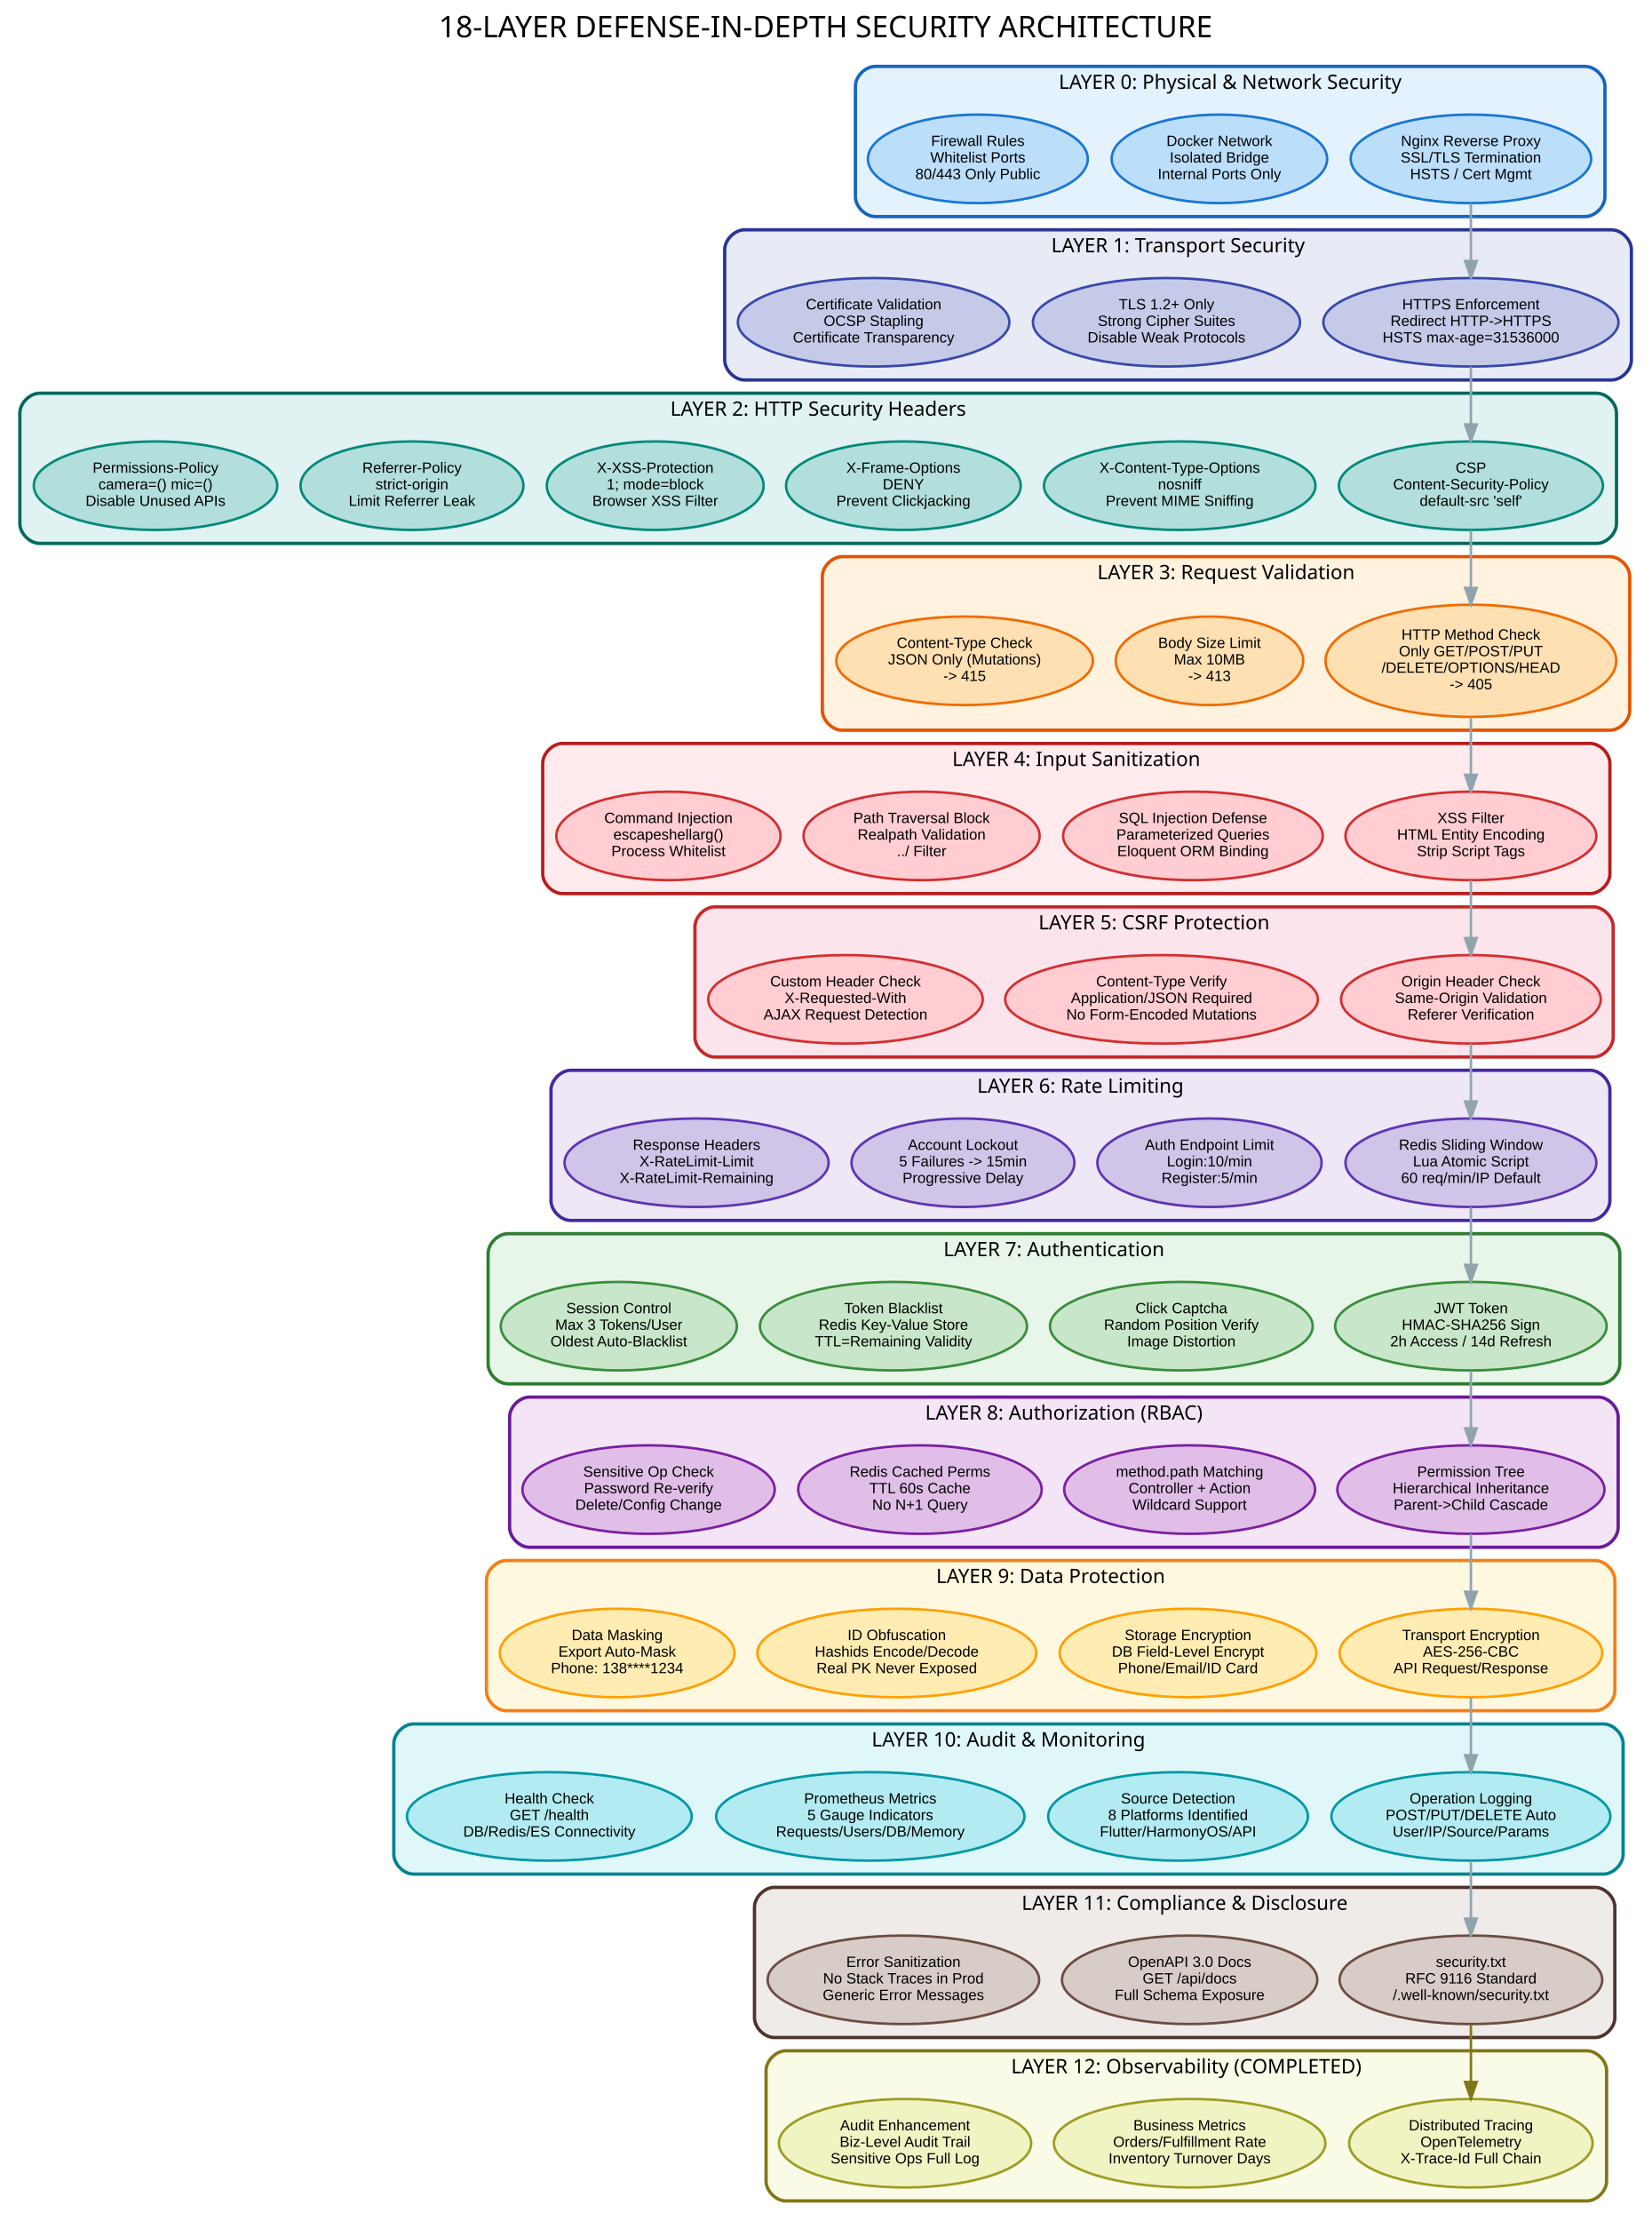
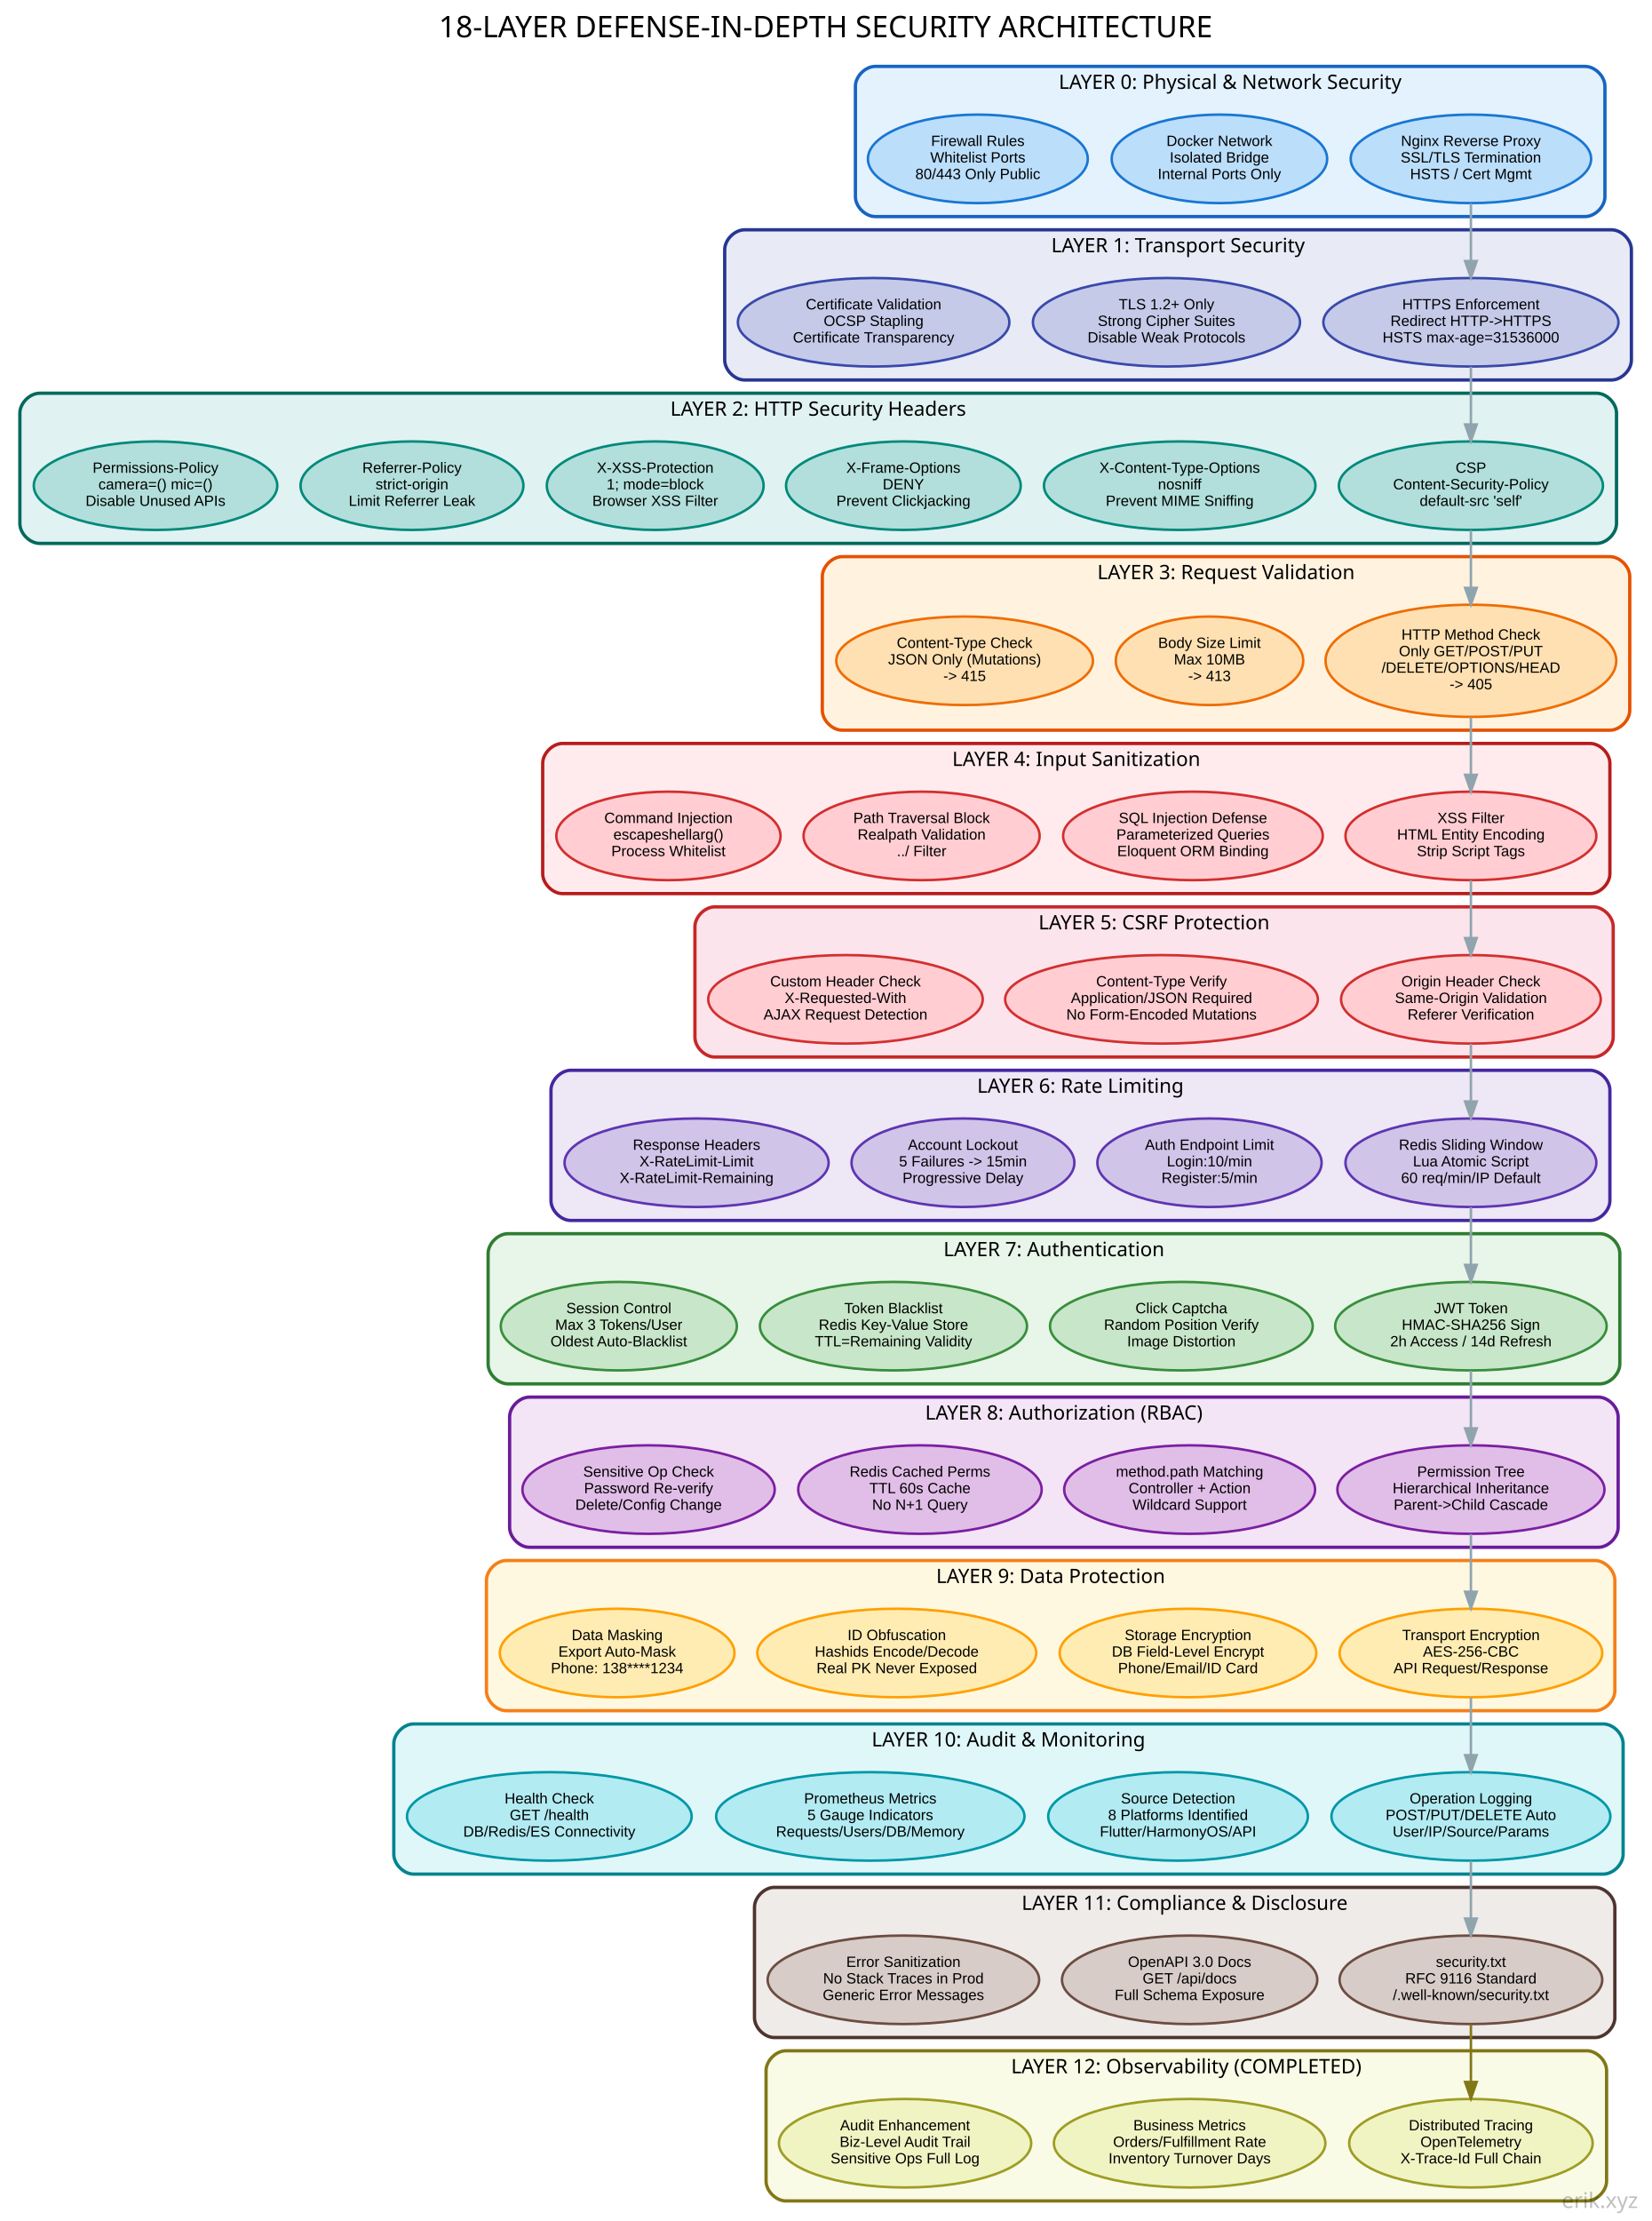
<svg xmlns="http://www.w3.org/2000/svg" width="998pt" height="1342pt" viewBox="0.00 0.00 998.00 1341.76">
  <g id="graph0" class="graph" transform="scale(1 1) rotate(0) translate(4 1337.76)">
    <text text-anchor="middle" x="495" y="-1315.36" font-family="Arial Bold" font-size="18.00">18-LAYER DEFENSE-IN-DEPTH SECURITY ARCHITECTURE</text>
    <g id="clust1" class="cluster">
      <path fill="#e3f2fd" stroke="#1565c0" stroke-width="2" d="M525,-1207.02C525,-1207.02 954,-1207.02 954,-1207.02 960,-1207.02 966,-1213.02 966,-1219.02 966,-1219.02 966,-1285.76 966,-1285.76 966,-1291.76 960,-1297.76 954,-1297.76 954,-1297.76 525,-1297.76 525,-1297.76 519,-1297.76 513,-1291.76 513,-1285.76 513,-1285.76 513,-1219.02 513,-1219.02 513,-1213.02 519,-1207.02 525,-1207.02" />
      <text text-anchor="middle" x="739.5" y="-1284.16" font-family="Arial Bold" font-size="12.00">LAYER 0: Physical &amp; Network Security</text>
    </g>
    <g id="clust2" class="cluster">
      <path fill="#e8eaf6" stroke="#283593" stroke-width="2" d="M446,-1108.28C446,-1108.28 970,-1108.28 970,-1108.28 976,-1108.28 982,-1114.28 982,-1120.28 982,-1120.28 982,-1187.02 982,-1187.02 982,-1193.02 976,-1199.02 970,-1199.02 970,-1199.02 446,-1199.02 446,-1199.02 440,-1199.02 434,-1193.02 434,-1187.02 434,-1187.02 434,-1120.28 434,-1120.28 434,-1114.28 440,-1108.28 446,-1108.28" />
      <text text-anchor="middle" x="708" y="-1185.42" font-family="Arial Bold" font-size="12.00">LAYER 1: Transport Security</text>
    </g>
    <g id="clust3" class="cluster">
      <path fill="#e0f2f1" stroke="#00695c" stroke-width="2" d="M20,-1009.54C20,-1009.54 961,-1009.54 961,-1009.54 967,-1009.54 973,-1015.54 973,-1021.54 973,-1021.54 973,-1088.28 973,-1088.28 973,-1094.28 967,-1100.28 961,-1100.28 961,-1100.28 20,-1100.28 20,-1100.28 14,-1100.28 8,-1094.28 8,-1088.28 8,-1088.28 8,-1021.54 8,-1021.54 8,-1015.54 14,-1009.54 20,-1009.54" />
      <text text-anchor="middle" x="490.5" y="-1086.68" font-family="Arial Bold" font-size="12.00">LAYER 2: HTTP Security Headers</text>
    </g>
    <g id="clust4" class="cluster">
      <path fill="#fff3e0" stroke="#e65100" stroke-width="2" d="M505,-896.66C505,-896.66 969,-896.66 969,-896.66 975,-896.66 981,-902.66 981,-908.66 981,-908.66 981,-989.54 981,-989.54 981,-995.54 975,-1001.54 969,-1001.54 969,-1001.54 505,-1001.54 505,-1001.54 499,-1001.54 493,-995.54 493,-989.54 493,-989.54 493,-908.66 493,-908.66 493,-902.66 499,-896.66 505,-896.66" />
      <text text-anchor="middle" x="737" y="-987.94" font-family="Arial Bold" font-size="12.00">LAYER 3: Request Validation</text>
    </g>
    <g id="clust5" class="cluster">
      <path fill="#ffebee" stroke="#b71c1c" stroke-width="2" d="M336,-797.92C336,-797.92 957,-797.92 957,-797.92 963,-797.92 969,-803.92 969,-809.92 969,-809.92 969,-876.66 969,-876.66 969,-882.66 963,-888.66 957,-888.66 957,-888.66 336,-888.66 336,-888.66 330,-888.66 324,-882.66 324,-876.66 324,-876.66 324,-809.92 324,-809.92 324,-803.92 330,-797.92 336,-797.92" />
      <text text-anchor="middle" x="646.5" y="-875.06" font-family="Arial Bold" font-size="12.00">LAYER 4: Input Sanitization</text>
    </g>
    <g id="clust6" class="cluster">
      <path fill="#fce4ec" stroke="#c62828" stroke-width="2" d="M428,-699.18C428,-699.18 959,-699.18 959,-699.18 965,-699.18 971,-705.18 971,-711.18 971,-711.18 971,-777.92 971,-777.92 971,-783.92 965,-789.92 959,-789.92 959,-789.92 428,-789.92 428,-789.92 422,-789.92 416,-783.92 416,-777.92 416,-777.92 416,-711.18 416,-711.18 416,-705.18 422,-699.18 428,-699.18" />
      <text text-anchor="middle" x="693.5" y="-776.32" font-family="Arial Bold" font-size="12.00">LAYER 5: CSRF Protection</text>
    </g>
    <g id="clust7" class="cluster">
      <path fill="#ede7f6" stroke="#4527a0" stroke-width="2" d="M341,-600.44C341,-600.44 957,-600.44 957,-600.44 963,-600.44 969,-606.44 969,-612.44 969,-612.44 969,-679.18 969,-679.18 969,-685.18 963,-691.18 957,-691.18 957,-691.18 341,-691.18 341,-691.18 335,-691.18 329,-685.18 329,-679.18 329,-679.18 329,-612.44 329,-612.44 329,-606.44 335,-600.44 341,-600.44" />
      <text text-anchor="middle" x="649" y="-677.58" font-family="Arial Bold" font-size="12.00">LAYER 6: Rate Limiting</text>
    </g>
    <g id="clust8" class="cluster">
      <path fill="#e8f5e9" stroke="#2e7d32" stroke-width="2" d="M303,-501.7C303,-501.7 963,-501.7 963,-501.7 969,-501.7 975,-507.7 975,-513.7 975,-513.7 975,-580.44 975,-580.44 975,-586.44 969,-592.44 963,-592.44 963,-592.44 303,-592.44 303,-592.44 297,-592.44 291,-586.44 291,-580.44 291,-580.44 291,-513.7 291,-513.7 291,-507.7 297,-501.7 303,-501.7" />
      <text text-anchor="middle" x="633" y="-578.84" font-family="Arial Bold" font-size="12.00">LAYER 7: Authentication</text>
    </g>
    <g id="clust9" class="cluster">
      <path fill="#f3e5f5" stroke="#6a1b9a" stroke-width="2" d="M316,-402.96C316,-402.96 962,-402.96 962,-402.96 968,-402.96 974,-408.96 974,-414.96 974,-414.96 974,-481.7 974,-481.7 974,-487.7 968,-493.7 962,-493.7 962,-493.7 316,-493.7 316,-493.7 310,-493.7 304,-487.7 304,-481.7 304,-481.7 304,-414.96 304,-414.96 304,-408.96 310,-402.96 316,-402.96" />
      <text text-anchor="middle" x="639" y="-480.1" font-family="Arial Bold" font-size="12.00">LAYER 8: Authorization (RBAC)</text>
    </g>
    <g id="clust10" class="cluster">
      <path fill="#fff8e1" stroke="#f57f17" stroke-width="2" d="M302,-304.22C302,-304.22 960,-304.22 960,-304.22 966,-304.22 972,-310.22 972,-316.22 972,-316.22 972,-382.96 972,-382.96 972,-388.96 966,-394.96 960,-394.96 960,-394.96 302,-394.96 302,-394.96 296,-394.96 290,-388.96 290,-382.96 290,-382.96 290,-316.22 290,-316.22 290,-310.22 296,-304.22 302,-304.22" />
      <text text-anchor="middle" x="631" y="-381.36" font-family="Arial Bold" font-size="12.00">LAYER 9: Data Protection</text>
    </g>
    <g id="clust11" class="cluster">
      <path fill="#e0f7fa" stroke="#00838f" stroke-width="2" d="M246,-205.48C246,-205.48 965,-205.48 965,-205.48 971,-205.48 977,-211.48 977,-217.48 977,-217.48 977,-284.22 977,-284.22 977,-290.22 971,-296.22 965,-296.22 965,-296.22 246,-296.22 246,-296.22 240,-296.22 234,-290.22 234,-284.22 234,-284.22 234,-217.48 234,-217.48 234,-211.48 240,-205.48 246,-205.48" />
      <text text-anchor="middle" x="605.5" y="-282.62" font-family="Arial Bold" font-size="12.00">LAYER 10: Audit &amp; Monitoring</text>
    </g>
    <g id="clust12" class="cluster">
      <path fill="#efebe9" stroke="#4e342e" stroke-width="2" d="M464,-106.74C464,-106.74 960,-106.74 960,-106.74 966,-106.74 972,-112.74 972,-118.74 972,-118.74 972,-185.48 972,-185.48 972,-191.48 966,-197.48 960,-197.48 960,-197.48 464,-197.48 464,-197.48 458,-197.48 452,-191.48 452,-185.48 452,-185.48 452,-118.74 452,-118.74 452,-112.74 458,-106.74 464,-106.74" />
      <text text-anchor="middle" x="712" y="-183.88" font-family="Arial Bold" font-size="12.00">LAYER 11: Compliance &amp; Disclosure</text>
    </g>
    <g id="clust13" class="cluster">
      <path fill="#f9fbe7" stroke="#827717" stroke-width="2" d="M471,-8C471,-8 955,-8 955,-8 961,-8 967,-14 967,-20 967,-20 967,-86.74 967,-86.74 967,-92.74 961,-98.74 955,-98.74 955,-98.74 471,-98.74 471,-98.74 465,-98.74 459,-92.74 459,-86.74 459,-86.74 459,-20 459,-20 459,-14 465,-8 471,-8" />
      <text text-anchor="middle" x="713" y="-85.14" font-family="Arial Bold" font-size="12.00">LAYER 12: Observability (COMPLETED)</text>
    </g>
    <g id="node1" class="node">
      <ellipse fill="#bbdefb" stroke="#1976d2" stroke-width="1.5" cx="885" cy="-1241.89" rx="72.66" ry="26.74" />
      <text text-anchor="middle" x="885" y="-1249.69" font-family="Arial" font-size="9.00">Nginx Reverse Proxy</text>
      <text text-anchor="middle" x="885" y="-1239.69" font-family="Arial" font-size="9.00">SSL/TLS Termination</text>
      <text text-anchor="middle" x="885" y="-1229.69" font-family="Arial" font-size="9.00">HSTS / Cert Mgmt</text>
    </g>
    <g id="node4" class="node">
      <ellipse fill="#c5cae9" stroke="#3949ab" stroke-width="1.5" cx="885" cy="-1143.15" rx="89.19" ry="26.74" />
      <text text-anchor="middle" x="885" y="-1150.95" font-family="Arial" font-size="9.00">HTTPS Enforcement</text>
      <text text-anchor="middle" x="885" y="-1140.95" font-family="Arial" font-size="9.00">Redirect HTTP-&gt;HTTPS</text>
      <text text-anchor="middle" x="885" y="-1130.95" font-family="Arial" font-size="9.00">HSTS max-age=31536000</text>
    </g>
    <g id="edge1" class="edge">
      <path fill="none" stroke="#90a4ae" stroke-width="1.5" d="M885,-1214.97C885,-1204.34 885,-1191.86 885,-1180.36" />
      <polygon fill="#90a4ae" stroke="#90a4ae" stroke-width="1.5" points="888.5,-1180.15 885,-1170.15 881.5,-1180.15 888.5,-1180.15" />
    </g>
    <g id="node2" class="node">
      <ellipse fill="#bbdefb" stroke="#1976d2" stroke-width="1.5" cx="733" cy="-1241.89" rx="65.11" ry="26.74" />
      <text text-anchor="middle" x="733" y="-1249.69" font-family="Arial" font-size="9.00">Docker Network</text>
      <text text-anchor="middle" x="733" y="-1239.69" font-family="Arial" font-size="9.00">Isolated Bridge</text>
      <text text-anchor="middle" x="733" y="-1229.69" font-family="Arial" font-size="9.00">Internal Ports Only</text>
    </g>
    <g id="node3" class="node">
      <ellipse fill="#bbdefb" stroke="#1976d2" stroke-width="1.5" cx="587" cy="-1241.89" rx="66.44" ry="26.74" />
      <text text-anchor="middle" x="587" y="-1249.69" font-family="Arial" font-size="9.00">Firewall Rules</text>
      <text text-anchor="middle" x="587" y="-1239.69" font-family="Arial" font-size="9.00">Whitelist Ports</text>
      <text text-anchor="middle" x="587" y="-1229.69" font-family="Arial" font-size="9.00">80/443 Only Public</text>
    </g>
    <g id="node7" class="node">
      <ellipse fill="#b2dfdb" stroke="#00897b" stroke-width="1.5" cx="885" cy="-1044.41" rx="79.81" ry="26.74" />
      <text text-anchor="middle" x="885" y="-1052.21" font-family="Arial" font-size="9.00">CSP</text>
      <text text-anchor="middle" x="885" y="-1042.21" font-family="Arial" font-size="9.00">Content-Security-Policy</text>
      <text text-anchor="middle" x="885" y="-1032.21" font-family="Arial" font-size="9.00">default-src 'self'</text>
    </g>
    <g id="edge2" class="edge">
      <path fill="none" stroke="#90a4ae" stroke-width="1.5" d="M885,-1116.23C885,-1105.6 885,-1093.12 885,-1081.62" />
      <polygon fill="#90a4ae" stroke="#90a4ae" stroke-width="1.5" points="888.5,-1081.41 885,-1071.41 881.5,-1081.41 888.5,-1081.41" />
    </g>
    <g id="node5" class="node">
      <ellipse fill="#c5cae9" stroke="#3949ab" stroke-width="1.5" cx="701" cy="-1143.15" rx="80.72" ry="26.74" />
      <text text-anchor="middle" x="701" y="-1150.95" font-family="Arial" font-size="9.00">TLS 1.2+ Only</text>
      <text text-anchor="middle" x="701" y="-1140.95" font-family="Arial" font-size="9.00">Strong Cipher Suites</text>
      <text text-anchor="middle" x="701" y="-1130.95" font-family="Arial" font-size="9.00">Disable Weak Protocols</text>
    </g>
    <g id="node6" class="node">
      <ellipse fill="#c5cae9" stroke="#3949ab" stroke-width="1.5" cx="524" cy="-1143.15" rx="82.05" ry="26.74" />
      <text text-anchor="middle" x="524" y="-1150.95" font-family="Arial" font-size="9.00">Certificate Validation</text>
      <text text-anchor="middle" x="524" y="-1140.95" font-family="Arial" font-size="9.00">OCSP Stapling</text>
      <text text-anchor="middle" x="524" y="-1130.95" font-family="Arial" font-size="9.00">Certificate Transparency</text>
    </g>
    <g id="node13" class="node">
      <ellipse fill="#ffe0b2" stroke="#ef6c00" stroke-width="1.5" cx="885" cy="-938.6" rx="87.86" ry="33.88" />
      <text text-anchor="middle" x="885" y="-951.4" font-family="Arial" font-size="9.00">HTTP Method Check</text>
      <text text-anchor="middle" x="885" y="-941.4" font-family="Arial" font-size="9.00">Only GET/POST/PUT</text>
      <text text-anchor="middle" x="885" y="-931.4" font-family="Arial" font-size="9.00">/DELETE/OPTIONS/HEAD</text>
      <text text-anchor="middle" x="885" y="-921.4" font-family="Arial" font-size="9.00">-&gt; 405</text>
    </g>
    <g id="edge3" class="edge">
      <path fill="none" stroke="#90a4ae" stroke-width="1.5" d="M885,-1017.49C885,-1006.99 885,-994.58 885,-982.79" />
      <polygon fill="#90a4ae" stroke="#90a4ae" stroke-width="1.5" points="888.5,-982.65 885,-972.65 881.5,-982.65 888.5,-982.65" />
    </g>
    <g id="node8" class="node">
      <ellipse fill="#b2dfdb" stroke="#00897b" stroke-width="1.5" cx="709" cy="-1044.41" rx="82.05" ry="26.74" />
      <text text-anchor="middle" x="709" y="-1052.21" font-family="Arial" font-size="9.00">X-Content-Type-Options</text>
      <text text-anchor="middle" x="709" y="-1042.21" font-family="Arial" font-size="9.00">nosniff</text>
      <text text-anchor="middle" x="709" y="-1032.21" font-family="Arial" font-size="9.00">Prevent MIME Sniffing</text>
    </g>
    <g id="node9" class="node">
      <ellipse fill="#b2dfdb" stroke="#00897b" stroke-width="1.5" cx="542" cy="-1044.41" rx="70.92" ry="26.74" />
      <text text-anchor="middle" x="542" y="-1052.21" font-family="Arial" font-size="9.00">X-Frame-Options</text>
      <text text-anchor="middle" x="542" y="-1042.21" font-family="Arial" font-size="9.00">DENY</text>
      <text text-anchor="middle" x="542" y="-1032.21" font-family="Arial" font-size="9.00">Prevent Clickjacking</text>
    </g>
    <g id="node10" class="node">
      <ellipse fill="#b2dfdb" stroke="#00897b" stroke-width="1.5" cx="392" cy="-1044.41" rx="65.52" ry="26.74" />
      <text text-anchor="middle" x="392" y="-1052.21" font-family="Arial" font-size="9.00">X-XSS-Protection</text>
      <text text-anchor="middle" x="392" y="-1042.21" font-family="Arial" font-size="9.00">1; mode=block</text>
      <text text-anchor="middle" x="392" y="-1032.21" font-family="Arial" font-size="9.00">Browser XSS Filter</text>
    </g>
    <g id="node11" class="node">
      <ellipse fill="#b2dfdb" stroke="#00897b" stroke-width="1.5" cx="245" cy="-1044.41" rx="67.35" ry="26.74" />
      <text text-anchor="middle" x="245" y="-1052.21" font-family="Arial" font-size="9.00">Referrer-Policy</text>
      <text text-anchor="middle" x="245" y="-1042.21" font-family="Arial" font-size="9.00">strict-origin</text>
      <text text-anchor="middle" x="245" y="-1032.21" font-family="Arial" font-size="9.00">Limit Referrer Leak</text>
    </g>
    <g id="node12" class="node">
      <ellipse fill="#b2dfdb" stroke="#00897b" stroke-width="1.5" cx="90" cy="-1044.41" rx="73.58" ry="26.74" />
      <text text-anchor="middle" x="90" y="-1052.21" font-family="Arial" font-size="9.00">Permissions-Policy</text>
      <text text-anchor="middle" x="90" y="-1042.21" font-family="Arial" font-size="9.00">camera=() mic=()</text>
      <text text-anchor="middle" x="90" y="-1032.21" font-family="Arial" font-size="9.00">Disable Unused APIs</text>
    </g>
    <g id="node16" class="node">
      <ellipse fill="#ffcdd2" stroke="#d32f2f" stroke-width="1.5" cx="885" cy="-832.79" rx="75.82" ry="26.74" />
      <text text-anchor="middle" x="885" y="-840.59" font-family="Arial" font-size="9.00">XSS Filter</text>
      <text text-anchor="middle" x="885" y="-830.59" font-family="Arial" font-size="9.00">HTML Entity Encoding</text>
      <text text-anchor="middle" x="885" y="-820.59" font-family="Arial" font-size="9.00">Strip Script Tags</text>
    </g>
    <g id="edge4" class="edge">
      <path fill="none" stroke="#90a4ae" stroke-width="1.5" d="M885,-904.47C885,-893.5 885,-881.23 885,-870.04" />
      <polygon fill="#90a4ae" stroke="#90a4ae" stroke-width="1.5" points="888.5,-869.71 885,-859.71 881.5,-869.71 888.5,-869.71" />
    </g>
    <g id="node14" class="node">
      <ellipse fill="#ffe0b2" stroke="#ef6c00" stroke-width="1.5" cx="727" cy="-938.6" rx="56.64" ry="26.74" />
      <text text-anchor="middle" x="727" y="-946.4" font-family="Arial" font-size="9.00">Body Size Limit</text>
      <text text-anchor="middle" x="727" y="-936.4" font-family="Arial" font-size="9.00">Max 10MB</text>
      <text text-anchor="middle" x="727" y="-926.4" font-family="Arial" font-size="9.00">-&gt; 413</text>
    </g>
    <g id="node15" class="node">
      <ellipse fill="#ffe0b2" stroke="#ef6c00" stroke-width="1.5" cx="579" cy="-938.6" rx="77.56" ry="26.74" />
      <text text-anchor="middle" x="579" y="-946.4" font-family="Arial" font-size="9.00">Content-Type Check</text>
      <text text-anchor="middle" x="579" y="-936.4" font-family="Arial" font-size="9.00">JSON Only (Mutations)</text>
      <text text-anchor="middle" x="579" y="-926.4" font-family="Arial" font-size="9.00">-&gt; 415</text>
    </g>
    <g id="node20" class="node">
      <ellipse fill="#ffcdd2" stroke="#d32f2f" stroke-width="1.5" cx="885" cy="-734.05" rx="78.48" ry="26.74" />
      <text text-anchor="middle" x="885" y="-741.85" font-family="Arial" font-size="9.00">Origin Header Check</text>
      <text text-anchor="middle" x="885" y="-731.85" font-family="Arial" font-size="9.00">Same-Origin Validation</text>
      <text text-anchor="middle" x="885" y="-721.85" font-family="Arial" font-size="9.00">Referer Verification</text>
    </g>
    <g id="edge5" class="edge">
      <path fill="none" stroke="#90a4ae" stroke-width="1.5" d="M885,-805.87C885,-795.24 885,-782.76 885,-771.25" />
      <polygon fill="#90a4ae" stroke="#90a4ae" stroke-width="1.5" points="888.5,-771.05 885,-761.05 881.5,-771.05 888.5,-771.05" />
    </g>
    <g id="node17" class="node">
      <ellipse fill="#ffcdd2" stroke="#d32f2f" stroke-width="1.5" cx="717" cy="-832.79" rx="78.48" ry="26.74" />
      <text text-anchor="middle" x="717" y="-840.59" font-family="Arial" font-size="9.00">SQL Injection Defense</text>
      <text text-anchor="middle" x="717" y="-830.59" font-family="Arial" font-size="9.00">Parameterized Queries</text>
      <text text-anchor="middle" x="717" y="-820.59" font-family="Arial" font-size="9.00">Eloquent ORM Binding</text>
    </g>
    <g id="node18" class="node">
      <ellipse fill="#ffcdd2" stroke="#d32f2f" stroke-width="1.5" cx="553" cy="-832.79" rx="71.34" ry="26.74" />
      <text text-anchor="middle" x="553" y="-840.59" font-family="Arial" font-size="9.00">Path Traversal Block</text>
      <text text-anchor="middle" x="553" y="-830.59" font-family="Arial" font-size="9.00">Realpath Validation</text>
      <text text-anchor="middle" x="553" y="-820.59" font-family="Arial" font-size="9.00">../ Filter</text>
    </g>
    <g id="node19" class="node">
      <ellipse fill="#ffcdd2" stroke="#d32f2f" stroke-width="1.5" cx="400" cy="-832.79" rx="67.76" ry="26.74" />
      <text text-anchor="middle" x="400" y="-840.59" font-family="Arial" font-size="9.00">Command Injection</text>
      <text text-anchor="middle" x="400" y="-830.59" font-family="Arial" font-size="9.00">escapeshellarg()</text>
      <text text-anchor="middle" x="400" y="-820.59" font-family="Arial" font-size="9.00">Process Whitelist</text>
    </g>
    <g id="node23" class="node">
      <ellipse fill="#d1c4e9" stroke="#5e35b1" stroke-width="1.5" cx="885" cy="-635.31" rx="75.82" ry="26.74" />
      <text text-anchor="middle" x="885" y="-643.11" font-family="Arial" font-size="9.00">Redis Sliding Window</text>
      <text text-anchor="middle" x="885" y="-633.11" font-family="Arial" font-size="9.00">Lua Atomic Script</text>
      <text text-anchor="middle" x="885" y="-623.11" font-family="Arial" font-size="9.00">60 req/min/IP Default</text>
    </g>
    <g id="edge6" class="edge">
      <path fill="none" stroke="#90a4ae" stroke-width="1.5" d="M885,-707.13C885,-696.5 885,-684.02 885,-672.51" />
      <polygon fill="#90a4ae" stroke="#90a4ae" stroke-width="1.5" points="888.5,-672.31 885,-662.31 881.5,-672.31 888.5,-672.31" />
    </g>
    <g id="node21" class="node">
      <ellipse fill="#ffcdd2" stroke="#d32f2f" stroke-width="1.5" cx="698" cy="-734.05" rx="94.51" ry="26.74" />
      <text text-anchor="middle" x="698" y="-741.85" font-family="Arial" font-size="9.00">Content-Type Verify</text>
      <text text-anchor="middle" x="698" y="-731.85" font-family="Arial" font-size="9.00">Application/JSON Required</text>
      <text text-anchor="middle" x="698" y="-721.85" font-family="Arial" font-size="9.00">No Form-Encoded Mutations</text>
    </g>
    <g id="node22" class="node">
      <ellipse fill="#ffcdd2" stroke="#d32f2f" stroke-width="1.5" cx="507" cy="-734.05" rx="82.96" ry="26.74" />
      <text text-anchor="middle" x="507" y="-741.85" font-family="Arial" font-size="9.00">Custom Header Check</text>
      <text text-anchor="middle" x="507" y="-731.85" font-family="Arial" font-size="9.00">X-Requested-With</text>
      <text text-anchor="middle" x="507" y="-721.85" font-family="Arial" font-size="9.00">AJAX Request Detection</text>
    </g>
    <g id="node27" class="node">
      <ellipse fill="#c8e6c9" stroke="#388e3c" stroke-width="1.5" cx="885" cy="-536.57" rx="82.05" ry="26.74" />
      <text text-anchor="middle" x="885" y="-544.37" font-family="Arial" font-size="9.00">JWT Token</text>
      <text text-anchor="middle" x="885" y="-534.37" font-family="Arial" font-size="9.00">HMAC-SHA256 Sign</text>
      <text text-anchor="middle" x="885" y="-524.37" font-family="Arial" font-size="9.00">2h Access / 14d Refresh</text>
    </g>
    <g id="edge7" class="edge">
      <path fill="none" stroke="#90a4ae" stroke-width="1.5" d="M885,-608.39C885,-597.76 885,-585.28 885,-573.77" />
      <polygon fill="#90a4ae" stroke="#90a4ae" stroke-width="1.5" points="888.5,-573.57 885,-563.57 881.5,-573.57 888.5,-573.57" />
    </g>
    <g id="node24" class="node">
      <ellipse fill="#d1c4e9" stroke="#5e35b1" stroke-width="1.5" cx="727" cy="-635.31" rx="67.76" ry="26.74" />
      <text text-anchor="middle" x="727" y="-643.11" font-family="Arial" font-size="9.00">Auth Endpoint Limit</text>
      <text text-anchor="middle" x="727" y="-633.11" font-family="Arial" font-size="9.00">Login:10/min</text>
      <text text-anchor="middle" x="727" y="-623.11" font-family="Arial" font-size="9.00">Register:5/min</text>
    </g>
    <g id="node25" class="node">
      <ellipse fill="#d1c4e9" stroke="#5e35b1" stroke-width="1.5" cx="578" cy="-635.31" rx="67.35" ry="26.74" />
      <text text-anchor="middle" x="578" y="-643.11" font-family="Arial" font-size="9.00">Account Lockout</text>
      <text text-anchor="middle" x="578" y="-633.11" font-family="Arial" font-size="9.00">5 Failures -&gt; 15min</text>
      <text text-anchor="middle" x="578" y="-623.11" font-family="Arial" font-size="9.00">Progressive Delay</text>
    </g>
    <g id="node26" class="node">
      <ellipse fill="#d1c4e9" stroke="#5e35b1" stroke-width="1.5" cx="417" cy="-635.31" rx="79.81" ry="26.74" />
      <text text-anchor="middle" x="417" y="-643.11" font-family="Arial" font-size="9.00">Response Headers</text>
      <text text-anchor="middle" x="417" y="-633.11" font-family="Arial" font-size="9.00">X-RateLimit-Limit</text>
      <text text-anchor="middle" x="417" y="-623.11" font-family="Arial" font-size="9.00">X-RateLimit-Remaining</text>
    </g>
    <g id="node31" class="node">
      <ellipse fill="#e1bee7" stroke="#7b1fa2" stroke-width="1.5" cx="885" cy="-437.83" rx="80.72" ry="26.74" />
      <text text-anchor="middle" x="885" y="-445.63" font-family="Arial" font-size="9.00">Permission Tree</text>
      <text text-anchor="middle" x="885" y="-435.63" font-family="Arial" font-size="9.00">Hierarchical Inheritance</text>
      <text text-anchor="middle" x="885" y="-425.63" font-family="Arial" font-size="9.00">Parent-&gt;Child Cascade</text>
    </g>
    <g id="edge8" class="edge">
      <path fill="none" stroke="#90a4ae" stroke-width="1.5" d="M885,-509.65C885,-499.02 885,-486.53 885,-475.03" />
      <polygon fill="#90a4ae" stroke="#90a4ae" stroke-width="1.5" points="888.5,-474.83 885,-464.83 881.5,-474.83 888.5,-474.83" />
    </g>
    <g id="node28" class="node">
      <ellipse fill="#c8e6c9" stroke="#388e3c" stroke-width="1.5" cx="710" cy="-536.57" rx="79.39" ry="26.74" />
      <text text-anchor="middle" x="710" y="-544.37" font-family="Arial" font-size="9.00">Click Captcha</text>
      <text text-anchor="middle" x="710" y="-534.37" font-family="Arial" font-size="9.00">Random Position Verify</text>
      <text text-anchor="middle" x="710" y="-524.37" font-family="Arial" font-size="9.00">Image Distortion</text>
    </g>
    <g id="node29" class="node">
      <ellipse fill="#c8e6c9" stroke="#388e3c" stroke-width="1.5" cx="536" cy="-536.57" rx="80.72" ry="26.74" />
      <text text-anchor="middle" x="536" y="-544.37" font-family="Arial" font-size="9.00">Token Blacklist</text>
      <text text-anchor="middle" x="536" y="-534.37" font-family="Arial" font-size="9.00">Redis Key-Value Store</text>
      <text text-anchor="middle" x="536" y="-524.37" font-family="Arial" font-size="9.00">TTL=Remaining Validity</text>
    </g>
    <g id="node30" class="node">
      <ellipse fill="#c8e6c9" stroke="#388e3c" stroke-width="1.5" cx="370" cy="-536.57" rx="71.34" ry="26.74" />
      <text text-anchor="middle" x="370" y="-544.37" font-family="Arial" font-size="9.00">Session Control</text>
      <text text-anchor="middle" x="370" y="-534.37" font-family="Arial" font-size="9.00">Max 3 Tokens/User</text>
      <text text-anchor="middle" x="370" y="-524.37" font-family="Arial" font-size="9.00">Oldest Auto-Blacklist</text>
    </g>
    <g id="node35" class="node">
      <ellipse fill="#ffecb3" stroke="#ffa000" stroke-width="1.5" cx="885" cy="-339.09" rx="79.39" ry="26.74" />
      <text text-anchor="middle" x="885" y="-346.89" font-family="Arial" font-size="9.00">Transport Encryption</text>
      <text text-anchor="middle" x="885" y="-336.89" font-family="Arial" font-size="9.00">AES-256-CBC</text>
      <text text-anchor="middle" x="885" y="-326.89" font-family="Arial" font-size="9.00">API Request/Response</text>
    </g>
    <g id="edge9" class="edge">
      <path fill="none" stroke="#90a4ae" stroke-width="1.5" d="M885,-410.91C885,-400.28 885,-387.79 885,-376.29" />
      <polygon fill="#90a4ae" stroke="#90a4ae" stroke-width="1.5" points="888.5,-376.09 885,-366.09 881.5,-376.09 888.5,-376.09" />
    </g>
    <g id="node32" class="node">
      <ellipse fill="#e1bee7" stroke="#7b1fa2" stroke-width="1.5" cx="715" cy="-437.83" rx="75.82" ry="26.74" />
      <text text-anchor="middle" x="715" y="-445.63" font-family="Arial" font-size="9.00">method.path Matching</text>
      <text text-anchor="middle" x="715" y="-435.63" font-family="Arial" font-size="9.00">Controller + Action</text>
      <text text-anchor="middle" x="715" y="-425.63" font-family="Arial" font-size="9.00">Wildcard Support</text>
    </g>
    <g id="node33" class="node">
      <ellipse fill="#e1bee7" stroke="#7b1fa2" stroke-width="1.5" cx="552" cy="-437.83" rx="73.58" ry="26.74" />
      <text text-anchor="middle" x="552" y="-445.63" font-family="Arial" font-size="9.00">Redis Cached Perms</text>
      <text text-anchor="middle" x="552" y="-435.63" font-family="Arial" font-size="9.00">TTL 60s Cache</text>
      <text text-anchor="middle" x="552" y="-425.63" font-family="Arial" font-size="9.00">No N+1 Query</text>
    </g>
    <g id="node34" class="node">
      <ellipse fill="#e1bee7" stroke="#7b1fa2" stroke-width="1.5" cx="388" cy="-437.83" rx="76.24" ry="26.74" />
      <text text-anchor="middle" x="388" y="-445.63" font-family="Arial" font-size="9.00">Sensitive Op Check</text>
      <text text-anchor="middle" x="388" y="-435.63" font-family="Arial" font-size="9.00">Password Re-verify</text>
      <text text-anchor="middle" x="388" y="-425.63" font-family="Arial" font-size="9.00">Delete/Config Change</text>
    </g>
    <g id="node39" class="node">
      <ellipse fill="#b2ebf2" stroke="#0097a7" stroke-width="1.5" cx="885" cy="-240.35" rx="84.29" ry="26.74" />
      <text text-anchor="middle" x="885" y="-248.15" font-family="Arial" font-size="9.00">Operation Logging</text>
      <text text-anchor="middle" x="885" y="-238.15" font-family="Arial" font-size="9.00">POST/PUT/DELETE Auto</text>
      <text text-anchor="middle" x="885" y="-228.15" font-family="Arial" font-size="9.00">User/IP/Source/Params</text>
    </g>
    <g id="edge10" class="edge">
      <path fill="none" stroke="#90a4ae" stroke-width="1.5" d="M885,-312.17C885,-301.54 885,-289.05 885,-277.55" />
      <polygon fill="#90a4ae" stroke="#90a4ae" stroke-width="1.5" points="888.5,-277.35 885,-267.35 881.5,-277.35 888.5,-277.35" />
    </g>
    <g id="node36" class="node">
      <ellipse fill="#ffecb3" stroke="#ffa000" stroke-width="1.5" cx="714" cy="-339.09" rx="77.56" ry="26.74" />
      <text text-anchor="middle" x="714" y="-346.89" font-family="Arial" font-size="9.00">Storage Encryption</text>
      <text text-anchor="middle" x="714" y="-336.89" font-family="Arial" font-size="9.00">DB Field-Level Encrypt</text>
      <text text-anchor="middle" x="714" y="-326.89" font-family="Arial" font-size="9.00">Phone/Email/ID Card</text>
    </g>
    <g id="node37" class="node">
      <ellipse fill="#ffecb3" stroke="#ffa000" stroke-width="1.5" cx="538" cy="-339.09" rx="84.29" ry="26.74" />
      <text text-anchor="middle" x="538" y="-346.89" font-family="Arial" font-size="9.00">ID Obfuscation</text>
      <text text-anchor="middle" x="538" y="-336.89" font-family="Arial" font-size="9.00">Hashids Encode/Decode</text>
      <text text-anchor="middle" x="538" y="-326.89" font-family="Arial" font-size="9.00">Real PK Never Exposed</text>
    </g>
    <g id="node38" class="node">
      <ellipse fill="#ffecb3" stroke="#ffa000" stroke-width="1.5" cx="369" cy="-339.09" rx="70.92" ry="26.74" />
      <text text-anchor="middle" x="369" y="-346.89" font-family="Arial" font-size="9.00">Data Masking</text>
      <text text-anchor="middle" x="369" y="-336.89" font-family="Arial" font-size="9.00">Export Auto-Mask</text>
      <text text-anchor="middle" x="369" y="-326.89" font-family="Arial" font-size="9.00">Phone: 138****1234</text>
    </g>
    <g id="node43" class="node">
      <ellipse fill="#d7ccc8" stroke="#6d4c41" stroke-width="1.5" cx="885" cy="-141.61" rx="79.39" ry="26.74" />
      <text text-anchor="middle" x="885" y="-149.41" font-family="Arial" font-size="9.00">security.txt</text>
      <text text-anchor="middle" x="885" y="-139.41" font-family="Arial" font-size="9.00">RFC 9116 Standard</text>
      <text text-anchor="middle" x="885" y="-129.41" font-family="Arial" font-size="9.00">/.well-known/security.txt</text>
    </g>
    <g id="edge11" class="edge">
      <path fill="none" stroke="#90a4ae" stroke-width="1.5" d="M885,-213.43C885,-202.8 885,-190.31 885,-178.81" />
      <polygon fill="#90a4ae" stroke="#90a4ae" stroke-width="1.5" points="888.5,-178.61 885,-168.61 881.5,-178.61 888.5,-178.61" />
    </g>
    <g id="node40" class="node">
      <ellipse fill="#b2ebf2" stroke="#0097a7" stroke-width="1.5" cx="708" cy="-240.35" rx="78.48" ry="26.74" />
      <text text-anchor="middle" x="708" y="-248.15" font-family="Arial" font-size="9.00">Source Detection</text>
      <text text-anchor="middle" x="708" y="-238.15" font-family="Arial" font-size="9.00">8 Platforms Identified</text>
      <text text-anchor="middle" x="708" y="-228.15" font-family="Arial" font-size="9.00">Flutter/HarmonyOS/API</text>
    </g>
    <g id="node41" class="node">
      <ellipse fill="#b2ebf2" stroke="#0097a7" stroke-width="1.5" cx="522" cy="-240.35" rx="93.18" ry="26.74" />
      <text text-anchor="middle" x="522" y="-248.15" font-family="Arial" font-size="9.00">Prometheus Metrics</text>
      <text text-anchor="middle" x="522" y="-238.15" font-family="Arial" font-size="9.00">5 Gauge Indicators</text>
      <text text-anchor="middle" x="522" y="-228.15" font-family="Arial" font-size="9.00">Requests/Users/DB/Memory</text>
    </g>
    <g id="node42" class="node">
      <ellipse fill="#b2ebf2" stroke="#0097a7" stroke-width="1.5" cx="328" cy="-240.35" rx="86.03" ry="26.74" />
      <text text-anchor="middle" x="328" y="-248.15" font-family="Arial" font-size="9.00">Health Check</text>
      <text text-anchor="middle" x="328" y="-238.15" font-family="Arial" font-size="9.00">GET /health</text>
      <text text-anchor="middle" x="328" y="-228.15" font-family="Arial" font-size="9.00">DB/Redis/ES Connectivity</text>
    </g>
    <g id="node46" class="node">
      <ellipse fill="#f0f4c3" stroke="#9e9d24" stroke-width="1.5" cx="885" cy="-42.87" rx="73.58" ry="26.74" />
      <text text-anchor="middle" x="885" y="-50.67" font-family="Arial" font-size="9.00">Distributed Tracing</text>
      <text text-anchor="middle" x="885" y="-40.67" font-family="Arial" font-size="9.00">OpenTelemetry</text>
      <text text-anchor="middle" x="885" y="-30.67" font-family="Arial" font-size="9.00">X-Trace-Id Full Chain</text>
    </g>
    <g id="edge12" class="edge">
      <path fill="none" stroke="#827717" stroke-width="1.5" d="M885,-114.69C885,-104.06 885,-91.57 885,-80.07" />
      <polygon fill="#827717" stroke="#827717" stroke-width="1.5" points="888.5,-79.87 885,-69.87 881.5,-79.87 888.5,-79.87" />
    </g>
    <g id="node44" class="node">
      <ellipse fill="#d7ccc8" stroke="#6d4c41" stroke-width="1.5" cx="715" cy="-141.61" rx="77.15" ry="26.74" />
      <text text-anchor="middle" x="715" y="-149.41" font-family="Arial" font-size="9.00">OpenAPI 3.0 Docs</text>
      <text text-anchor="middle" x="715" y="-139.41" font-family="Arial" font-size="9.00">GET /api/docs</text>
      <text text-anchor="middle" x="715" y="-129.41" font-family="Arial" font-size="9.00">Full Schema Exposure</text>
    </g>
    <g id="node45" class="node">
      <ellipse fill="#d7ccc8" stroke="#6d4c41" stroke-width="1.5" cx="542" cy="-141.61" rx="82.05" ry="26.74" />
      <text text-anchor="middle" x="542" y="-149.41" font-family="Arial" font-size="9.00">Error Sanitization</text>
      <text text-anchor="middle" x="542" y="-139.41" font-family="Arial" font-size="9.00">No Stack Traces in Prod</text>
      <text text-anchor="middle" x="542" y="-129.41" font-family="Arial" font-size="9.00">Generic Error Messages</text>
    </g>
    <g id="node47" class="node">
      <ellipse fill="#f0f4c3" stroke="#9e9d24" stroke-width="1.5" cx="715" cy="-42.87" rx="82.05" ry="26.74" />
      <text text-anchor="middle" x="715" y="-50.67" font-family="Arial" font-size="9.00">Business Metrics</text>
      <text text-anchor="middle" x="715" y="-40.67" font-family="Arial" font-size="9.00">Orders/Fulfillment Rate</text>
      <text text-anchor="middle" x="715" y="-30.67" font-family="Arial" font-size="9.00">Inventory Turnover Days</text>
    </g>
    <g id="node48" class="node">
      <ellipse fill="#f0f4c3" stroke="#9e9d24" stroke-width="1.5" cx="543" cy="-42.87" rx="76.24" ry="26.74" />
      <text text-anchor="middle" x="543" y="-50.67" font-family="Arial" font-size="9.00">Audit Enhancement</text>
      <text text-anchor="middle" x="543" y="-40.67" font-family="Arial" font-size="9.00">Biz-Level Audit Trail</text>
      <text text-anchor="middle" x="543" y="-30.67" font-family="Arial" font-size="9.00">Sensitive Ops Full Log</text>
    </g>
  </g>
+   <text x="990" y="1334" font-size="13" fill="rgba(0,0,0,0.25)" font-family="sans-serif" text-anchor="end">erik.xyz</text>
</svg>
